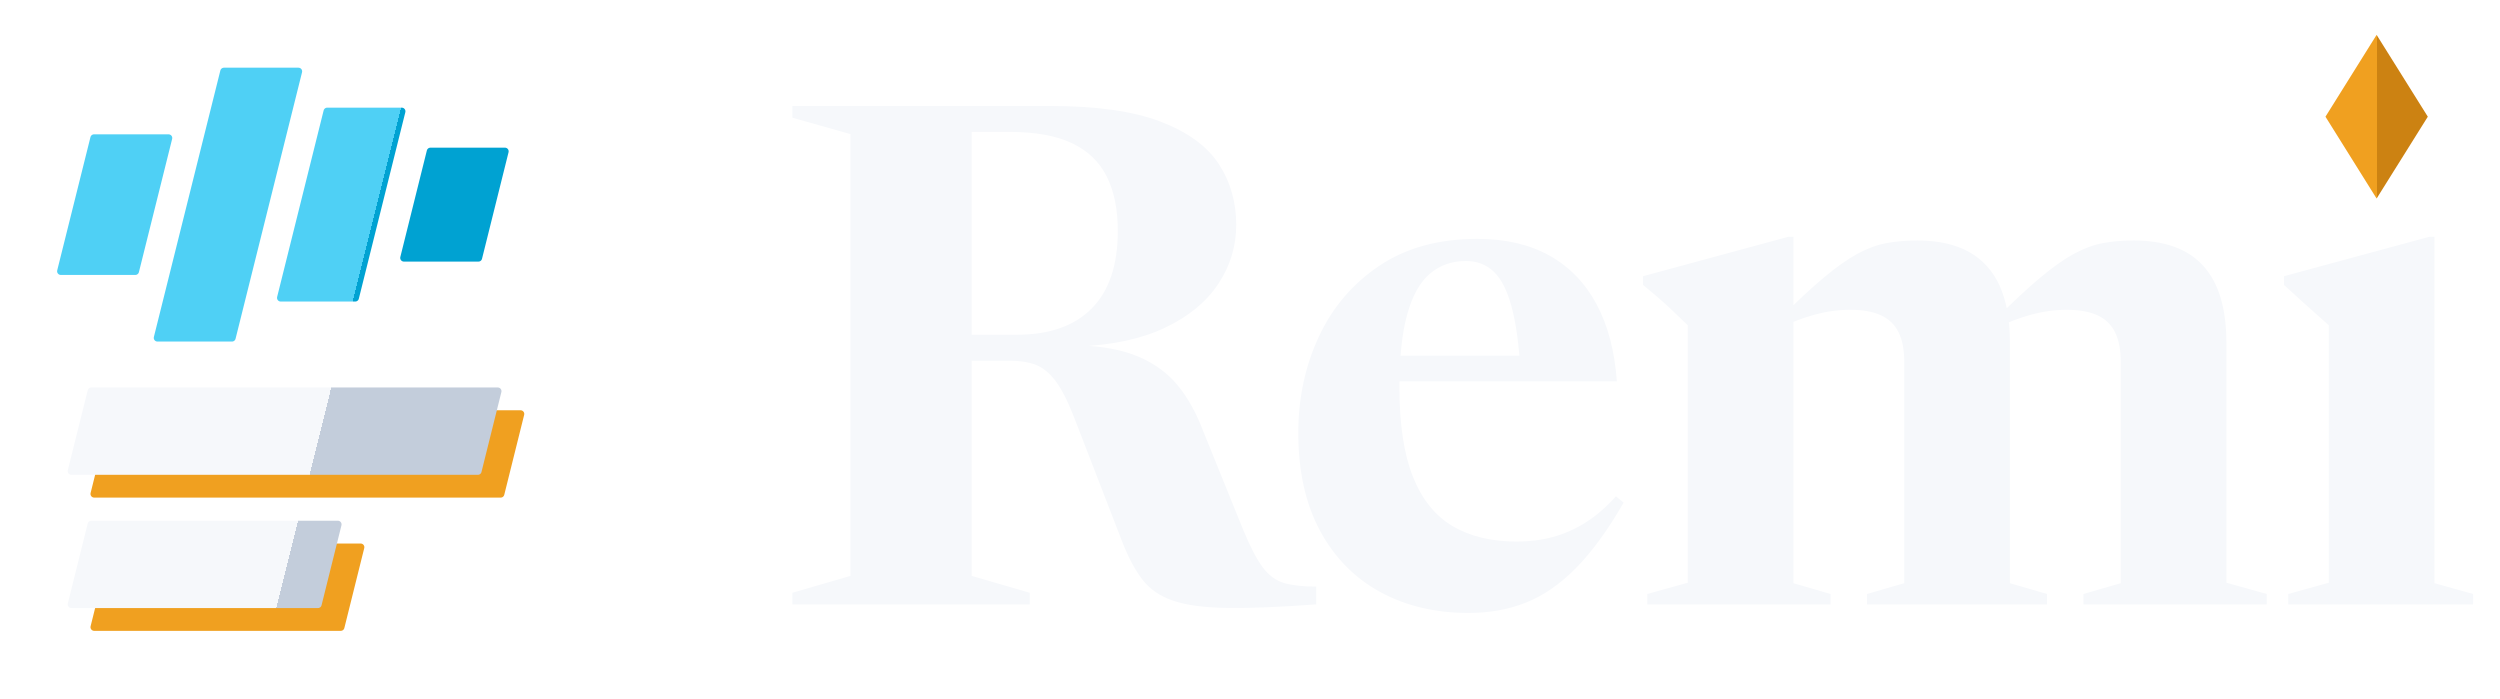
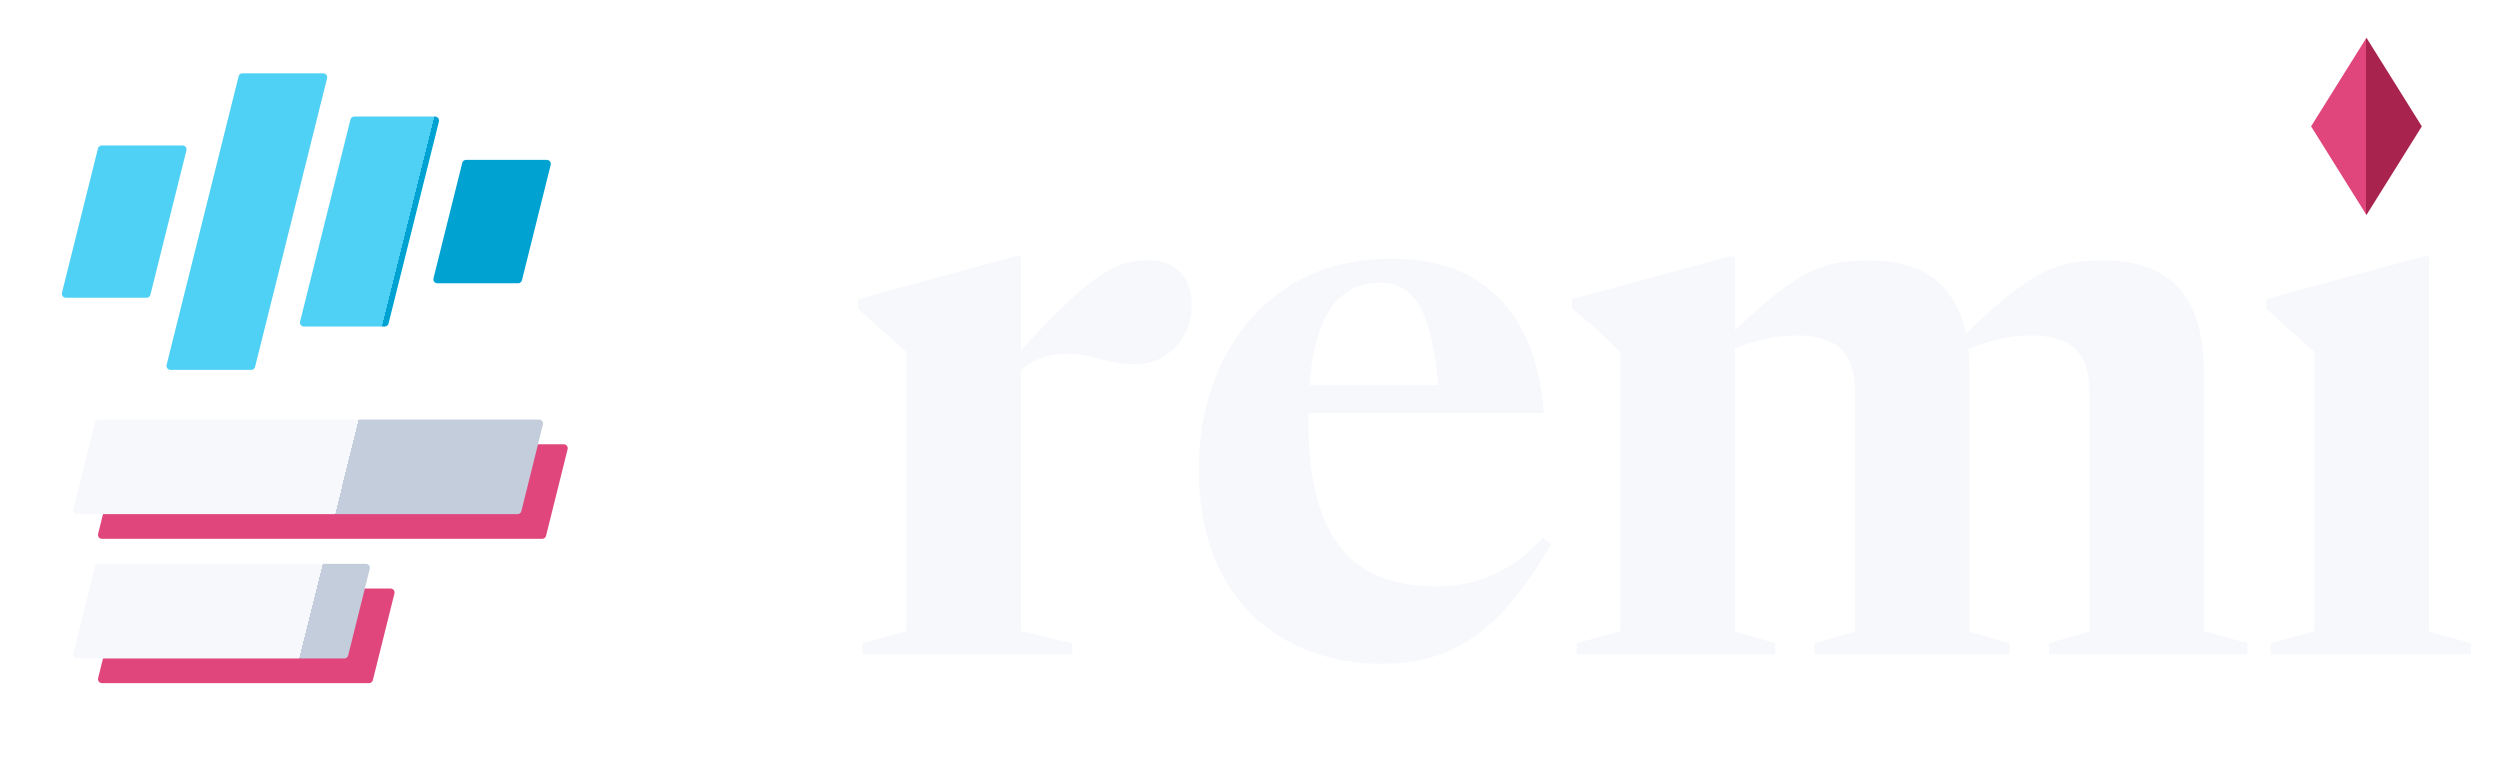
- <svg xmlns="http://www.w3.org/2000/svg" viewBox="0 0 372.99 104.22" width="372.99" height="104.22">
+ <svg xmlns="http://www.w3.org/2000/svg" viewBox="0 0 344.45 104.22" width="344.45" height="104.22">
  <defs>
    <linearGradient id="lockup-dark-bars" gradientUnits="userSpaceOnUse" x1="-9.35" y1="37.49" x2="94.27" y2="63.33">
      <stop offset="0" stop-color="#4fd0f5" />
      <stop offset="0.58" stop-color="#4fd0f5" />
      <stop offset="0.58" stop-color="#00a2d2" />
      <stop offset="1" stop-color="#00a2d2" />
    </linearGradient>
    <linearGradient id="lockup-dark-lines" gradientUnits="userSpaceOnUse" x1="-9.35" y1="37.49" x2="94.27" y2="63.33">
      <stop offset="0" stop-color="#f6f8fb" />
      <stop offset="0.58" stop-color="#f6f8fb" />
      <stop offset="0.58" stop-color="#c3cddb" />
      <stop offset="1" stop-color="#c3cddb" />
    </linearGradient>
  </defs>
  <defs>
    <linearGradient id="lockup-dark-pip" x1="0" y1="0" x2="1" y2="0">
-       <stop offset="0.5" stop-color="#f0a020" />
-       <stop offset="0.5" stop-color="#cc8212" />
+       <stop offset="0.5" stop-color="#e0457b" />
+       <stop offset="0.5" stop-color="#a8244f" />
    </linearGradient>
  </defs>
-   <path d="M14.05 73.69L17.02 61.76L77.67 61.76L74.70 73.69ZM14.05 93.57L17.02 81.64L53.81 81.64L50.84 93.57Z" fill="#f0a020" stroke="#f0a020" stroke-width="1.1" stroke-linejoin="round" />
+   <path d="M14.05 73.69L17.02 61.76L77.67 61.76L74.70 73.69ZM14.05 93.57L17.02 81.64L53.81 81.64L50.84 93.57Z" fill="#e0457b" stroke="#e0457b" stroke-width="1.1" stroke-linejoin="round" />
  <path d="M14.03 20.59L25.15 20.59L20.19 40.47L9.07 40.47ZM33.41 10.65L44.53 10.65L34.61 50.41L23.49 50.41ZM48.82 16.61L59.94 16.61L53.00 44.44L41.88 44.44ZM64.22 22.58L75.34 22.58L71.38 38.48L60.26 38.48Z" fill="url(#lockup-dark-bars)" stroke="url(#lockup-dark-bars)" stroke-width="1.1" stroke-linejoin="round" />
  <path d="M10.65 70.29L13.62 58.36L74.27 58.36L71.30 70.29ZM10.65 90.17L13.62 78.24L50.41 78.24L47.44 90.17Z" fill="url(#lockup-dark-lines)" stroke="url(#lockup-dark-lines)" stroke-width="1.1" stroke-linejoin="round" />
-   <g transform="translate(115.34 90.17)">
-     <path d="M36.38 -40.23Q43.67 -40.23 47.55 -44.16Q51.43 -48.08 51.43 -55.70Q51.43 -60.56 49.78 -63.84Q48.13 -67.13 44.59 -68.81Q41.04 -70.49 35.31 -70.49H15.27L18.46 -74.36H41.24Q51.71 -74.36 57.79 -72.03Q63.88 -69.70 66.49 -65.71Q69.10 -61.71 69.10 -56.63Q69.10 -51.86 66.44 -47.84Q63.78 -43.81 58.53 -41.30Q53.28 -38.79 45.50 -38.47V-38.65Q50.92 -38.48 54.48 -36.97Q58.05 -35.47 60.35 -32.70Q62.64 -29.92 64.20 -25.78L70.12 -11.17Q71.67 -7.40 73.02 -5.57Q74.38 -3.74 76.22 -3.19Q78.07 -2.65 81.03 -2.65V0.00Q72.82 0.61 67.72 0.53Q62.62 0.46 59.69 -0.55Q56.75 -1.55 55.11 -3.69Q53.47 -5.82 52.12 -9.27L44.87 -28.01Q43.46 -31.61 42.10 -33.39Q40.73 -35.16 39.15 -35.76Q37.56 -36.35 35.41 -36.35H17.97L14.71 -40.23H36.38ZM29.63 -74.36V-4.25L38.30 -1.73V0.00H2.88V-1.73L11.55 -4.25V-70.16L2.88 -72.61V-74.36H29.63ZM105.07 -54.53Q111.36 -54.53 115.83 -52.04Q120.30 -49.54 122.85 -44.80Q125.40 -40.05 125.89 -33.28H90.88V-37.11H118.61L111.53 -34.66Q111.16 -40.84 110.17 -44.45Q109.19 -48.06 107.52 -49.64Q105.85 -51.23 103.36 -51.23Q100.22 -51.23 98.00 -49.34Q95.78 -47.46 94.62 -43.31Q93.45 -39.15 93.45 -32.33Q93.45 -24.11 95.46 -19.05Q97.47 -14.00 101.37 -11.68Q105.27 -9.37 110.97 -9.37Q113.81 -9.37 116.34 -10.05Q118.88 -10.74 121.24 -12.22Q123.59 -13.71 125.75 -16.12L126.90 -15.18Q123.36 -9.04 119.80 -5.43Q116.25 -1.83 112.34 -0.27Q108.44 1.28 103.76 1.28Q96.30 1.28 90.56 -1.86Q84.82 -5.00 81.59 -11.01Q78.36 -17.03 78.36 -25.59Q78.36 -33.36 81.43 -39.95Q84.50 -46.53 90.47 -50.53Q96.44 -54.53 105.07 -54.53ZM152.23 -43.18V-3.16L157.77 -1.55V0.00H130.43V-1.55L136.47 -3.23V-41.64Q135.62 -42.47 134.03 -43.98Q132.45 -45.49 129.79 -47.66V-48.96L151.47 -54.84H152.23V-43.18ZM184.53 -39.05V-3.16L190.07 -1.55V0.00H163.21V-1.55L168.77 -3.16V-36.13Q168.77 -38.90 167.91 -40.61Q167.05 -42.33 165.27 -43.14Q163.49 -43.95 160.71 -43.95Q158.04 -43.95 155.42 -43.23Q152.81 -42.51 150.47 -41.37L150.14 -42.58Q154.01 -46.46 156.81 -48.79Q159.60 -51.12 161.81 -52.32Q164.02 -53.51 166.12 -53.90Q168.22 -54.29 170.72 -54.29Q175.35 -54.29 178.42 -52.59Q181.48 -50.88 183.01 -47.51Q184.53 -44.13 184.53 -39.05ZM216.83 -39.05V-3.23L222.85 -1.55V0.00H195.51V-1.55L201.07 -3.16V-36.13Q201.07 -38.90 200.21 -40.61Q199.35 -42.33 197.57 -43.14Q195.79 -43.95 193.00 -43.95Q190.34 -43.95 187.72 -43.23Q185.11 -42.51 182.77 -41.37L182.44 -42.58Q186.31 -46.46 189.11 -48.79Q191.90 -51.12 194.11 -52.32Q196.32 -53.51 198.42 -53.90Q200.51 -54.29 203.02 -54.29Q209.97 -54.29 213.40 -50.48Q216.83 -46.67 216.83 -39.05ZM247.87 -54.84V-44.13V-3.16L253.64 -1.55V0.00H226.06V-1.55L232.11 -3.23V-41.64Q231.51 -42.19 230.55 -43.03Q229.59 -43.87 228.31 -45.03Q227.04 -46.18 225.42 -47.66V-48.96L247.10 -54.84H247.87Z" fill="#f6f8fb" />
-     <path d="M239.24 -84.97L246.88 -72.76L239.24 -60.55L231.61 -72.76Z" fill="url(#lockup-dark-pip)" />
+   <g transform="translate(116.24 90.17)">
+     <path d="M42.01 -54.31Q44.76 -54.31 46.36 -52.64Q47.95 -50.97 47.95 -48.20Q47.95 -44.74 45.71 -42.36Q43.48 -39.99 40.22 -39.99Q38.29 -39.99 36.81 -40.35Q35.32 -40.71 33.86 -41.07Q32.40 -41.43 30.50 -41.43Q28.97 -41.43 27.70 -41.03Q26.43 -40.63 25.29 -39.85Q24.15 -39.07 22.94 -37.87L22.92 -40.26Q27.18 -45.00 30.09 -47.80Q33.00 -50.61 35.05 -52.01Q37.10 -53.41 38.72 -53.86Q40.34 -54.31 42.01 -54.31ZM24.42 -44.16V-3.23L31.50 -1.55V0.00H2.61V-1.55L8.66 -3.23V-41.64Q7.98 -42.27 7.18 -42.97Q6.37 -43.67 5.14 -44.76Q3.90 -45.85 1.98 -47.66V-48.96L23.65 -54.84H24.42V-44.16ZM75.64 -54.53Q81.93 -54.53 86.40 -52.04Q90.87 -49.54 93.42 -44.80Q95.97 -40.05 96.46 -33.28H61.45V-37.11H89.18L82.10 -34.66Q81.73 -40.84 80.74 -44.45Q79.76 -48.06 78.09 -49.64Q76.42 -51.23 73.93 -51.23Q70.79 -51.23 68.57 -49.34Q66.34 -47.46 65.18 -43.31Q64.02 -39.15 64.02 -32.33Q64.02 -24.11 66.03 -19.05Q68.03 -14.00 71.94 -11.68Q75.84 -9.37 81.54 -9.37Q84.37 -9.37 86.91 -10.05Q89.45 -10.74 91.80 -12.22Q94.16 -13.71 96.32 -16.12L97.46 -15.18Q93.92 -9.04 90.37 -5.43Q86.81 -1.83 82.91 -0.27Q79.01 1.28 74.33 1.28Q66.87 1.28 61.13 -1.86Q55.39 -5.00 52.16 -11.01Q48.93 -17.03 48.93 -25.59Q48.93 -33.36 52.00 -39.95Q55.07 -46.53 61.04 -50.53Q67.01 -54.53 75.64 -54.53ZM122.80 -43.18V-3.16L128.34 -1.55V0.00H101.00V-1.55L107.04 -3.23V-41.64Q106.19 -42.47 104.60 -43.98Q103.02 -45.49 100.36 -47.66V-48.96L122.03 -54.84H122.80V-43.18ZM155.10 -39.05V-3.16L160.63 -1.55V0.00H133.78V-1.55L139.34 -3.16V-36.13Q139.34 -38.90 138.48 -40.61Q137.62 -42.33 135.84 -43.14Q134.06 -43.95 131.27 -43.95Q128.61 -43.95 125.99 -43.23Q123.38 -42.51 121.04 -41.37L120.71 -42.58Q124.58 -46.46 127.38 -48.79Q130.17 -51.12 132.38 -52.32Q134.59 -53.51 136.69 -53.90Q138.78 -54.29 141.28 -54.29Q145.92 -54.29 148.99 -52.59Q152.05 -50.88 153.57 -47.51Q155.10 -44.13 155.10 -39.05ZM187.40 -39.05V-3.23L193.42 -1.55V0.00H166.08V-1.55L171.64 -3.16V-36.13Q171.64 -38.90 170.78 -40.61Q169.91 -42.33 168.14 -43.14Q166.36 -43.95 163.57 -43.95Q160.90 -43.95 158.29 -43.23Q155.67 -42.51 153.34 -41.37L153.01 -42.58Q156.88 -46.46 159.67 -48.79Q162.47 -51.12 164.68 -52.32Q166.89 -53.51 168.98 -53.90Q171.08 -54.29 173.58 -54.29Q180.54 -54.29 183.97 -50.48Q187.40 -46.67 187.40 -39.05ZM218.43 -54.84V-44.13V-3.16L224.21 -1.55V0.00H196.63V-1.55L202.67 -3.23V-41.64Q202.08 -42.19 201.12 -43.03Q200.15 -43.87 198.88 -45.03Q197.60 -46.18 195.99 -47.66V-48.96L217.66 -54.84H218.43Z" fill="#f6f8fb" />
+     <path d="M209.81 -84.97L217.44 -72.76L209.81 -60.55L202.18 -72.76Z" fill="url(#lockup-dark-pip)" />
  </g>
</svg>
